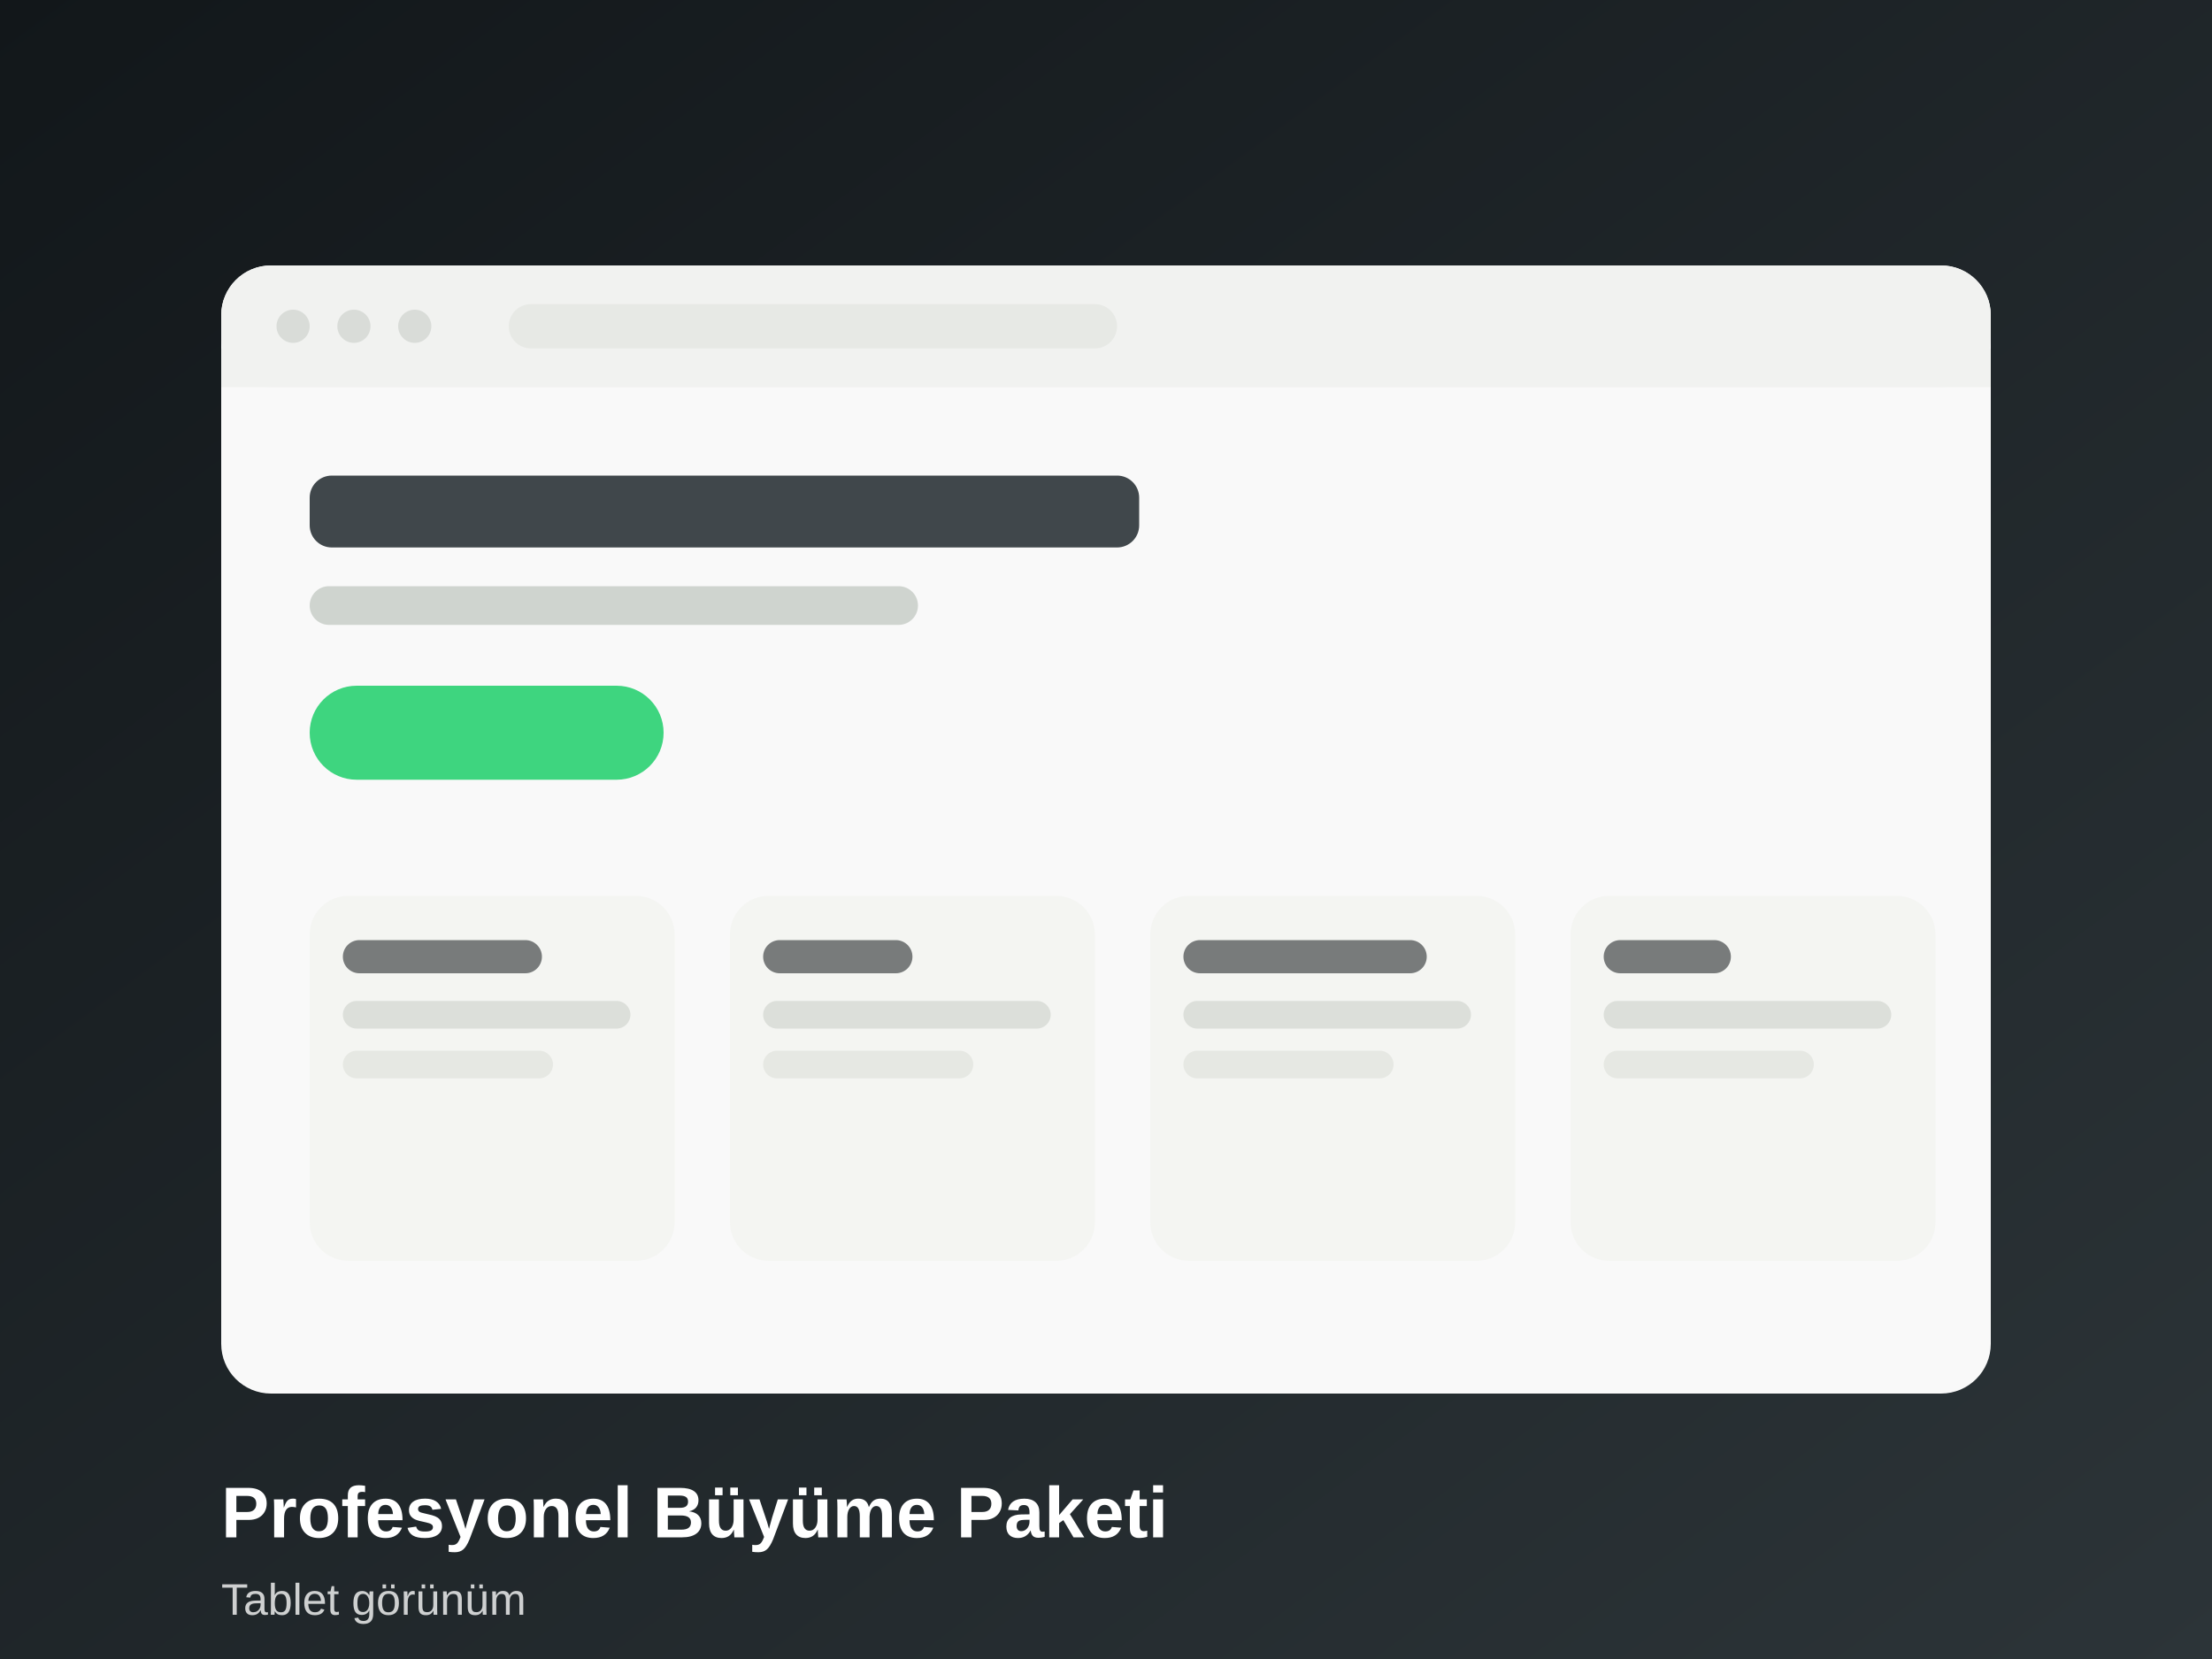
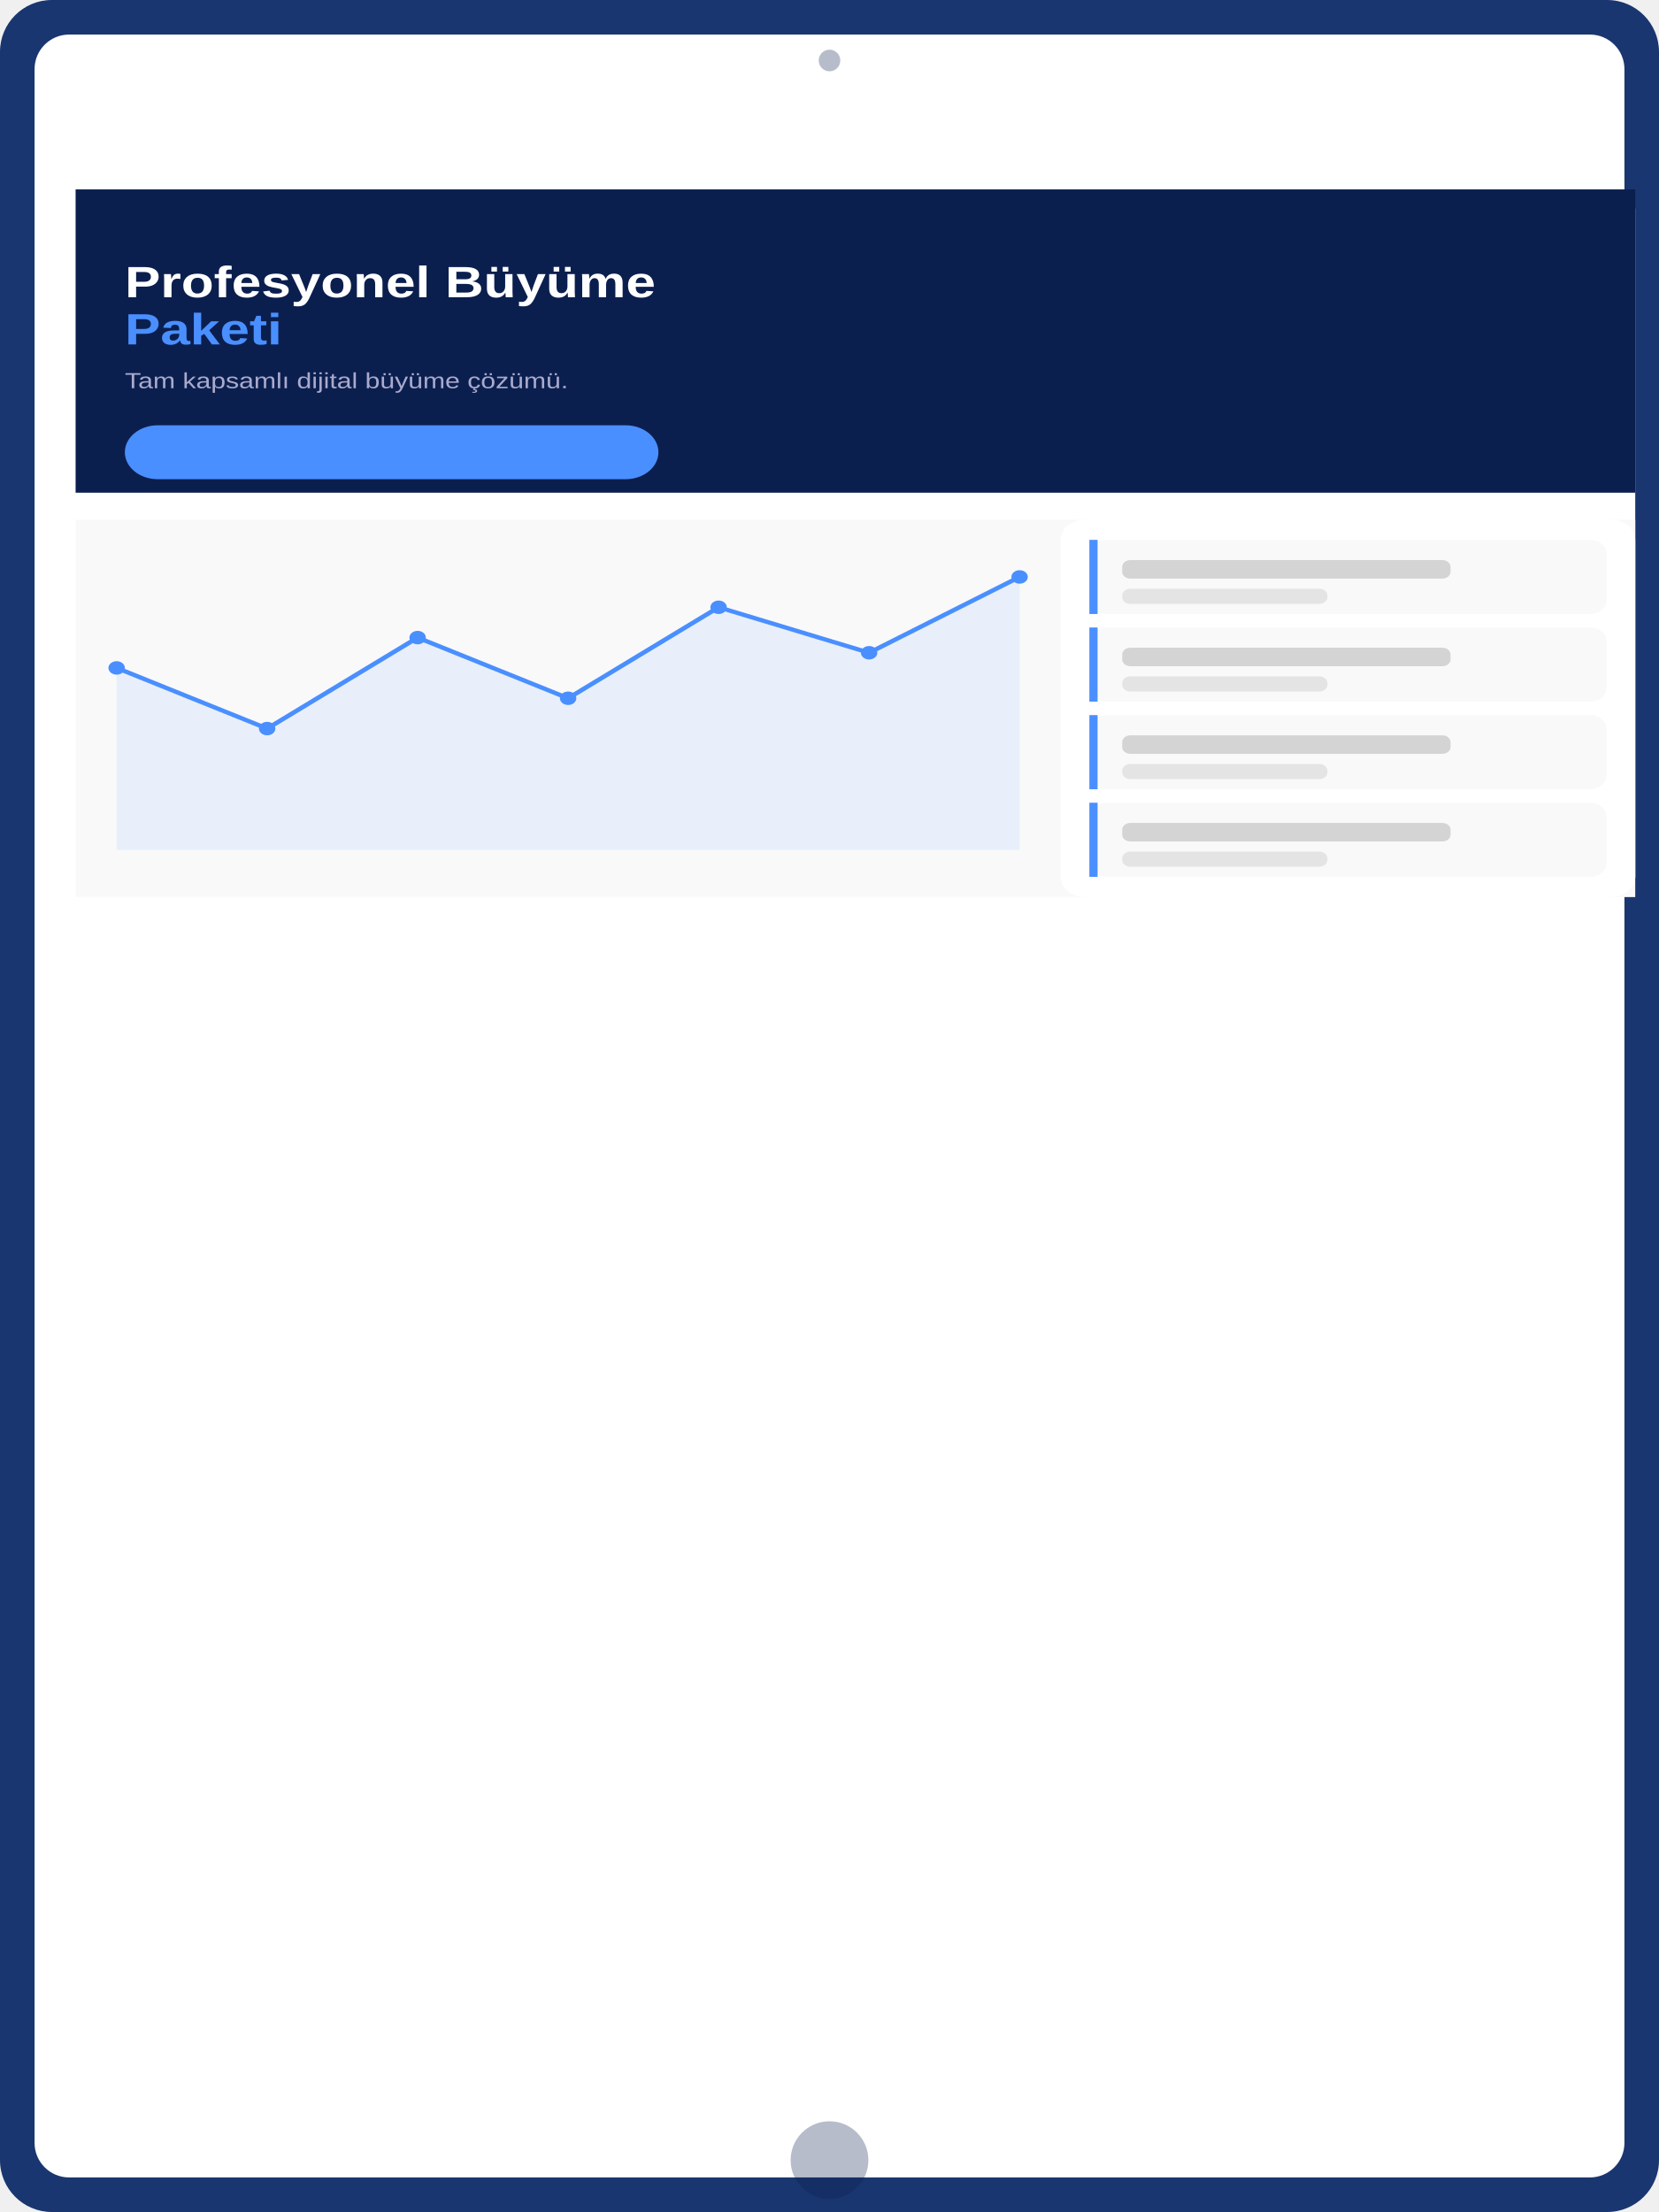
- <svg xmlns="http://www.w3.org/2000/svg" viewBox="0 0 800 600" width="800" height="600" role="img" aria-label="Profesyonel Büyüme Paketi">
-   <defs>
-     <linearGradient id="g" x1="0" y1="0" x2="1" y2="1">
-       <stop offset="0%" stop-color="#12171a" />
-       <stop offset="100%" stop-color="#2c3438" />
-     </linearGradient>
-   </defs>
-   <rect width="800" height="600" fill="url(#g)" />
-   <g transform="translate(80 96)">
-     <rect width="640" height="408" rx="18" fill="#ffffff" opacity="0.97" />
-     <rect width="640" height="44" rx="18" fill="#f1f2f0" />
-     <rect y="30" width="640" height="14" fill="#f1f2f0" />
-     <circle cx="26" cy="22" r="6" fill="#d9dcd8" />
-     <circle cx="48" cy="22" r="6" fill="#d9dcd8" />
-     <circle cx="70" cy="22" r="6" fill="#d9dcd8" />
-     <rect x="104" y="14" width="220" height="16" rx="8" fill="#e7e9e5" />
-     <rect x="32" y="76" width="300" height="26" rx="8" fill="#2c3438" opacity="0.9" />
-     <rect x="32" y="116" width="220" height="14" rx="7" fill="#cfd4cf" />
-     <rect x="32" y="152" width="128" height="34" rx="17" fill="#3ed57f" />
-     <rect x="32" y="228" width="132" height="132" rx="14" fill="#f4f5f2" />
-     <rect x="44" y="244" width="72" height="12" rx="6" fill="#12171a" opacity="0.55" />
-     <rect x="44" y="266" width="104" height="10" rx="5" fill="#dcdfda" />
-     <rect x="44" y="284" width="76" height="10" rx="5" fill="#e6e8e3" />
-     <rect x="184" y="228" width="132" height="132" rx="14" fill="#f4f5f2" />
-     <rect x="196" y="244" width="54" height="12" rx="6" fill="#12171a" opacity="0.55" />
-     <rect x="196" y="266" width="104" height="10" rx="5" fill="#dcdfda" />
-     <rect x="196" y="284" width="76" height="10" rx="5" fill="#e6e8e3" />
-     <rect x="336" y="228" width="132" height="132" rx="14" fill="#f4f5f2" />
-     <rect x="348" y="244" width="88" height="12" rx="6" fill="#12171a" opacity="0.55" />
-     <rect x="348" y="266" width="104" height="10" rx="5" fill="#dcdfda" />
-     <rect x="348" y="284" width="76" height="10" rx="5" fill="#e6e8e3" />
-     <rect x="488" y="228" width="132" height="132" rx="14" fill="#f4f5f2" />
-     <rect x="500" y="244" width="46" height="12" rx="6" fill="#12171a" opacity="0.55" />
-     <rect x="500" y="266" width="104" height="10" rx="5" fill="#dcdfda" />
-     <rect x="500" y="284" width="76" height="10" rx="5" fill="#e6e8e3" />
+ <svg xmlns="http://www.w3.org/2000/svg" viewBox="0 0 768 1024" width="768" height="1024" role="img" aria-label="Profesyonel Büyüme Paketi tablet görünüm">
+   <rect width="768" height="1024" rx="24" fill="#1a3670" />
+   <rect x="16" y="16" width="736" height="992" rx="16" fill="#ffffff" />
+   <circle cx="384" cy="1000" r="18" fill="#0b1f4f" fill-opacity="0.3" />
+   <circle cx="384" cy="28" r="5" fill="#0b1f4f" fill-opacity="0.3" />
+   <g transform="translate(16, 44) scale(0.95 0.78)">
+     <rect x="20" y="56" width="760" height="420" rx="12" fill="#ffffff" />
+     <rect x="20" y="56" width="760" height="180" rx="0" fill="#0b1f4f" />
+     <text x="44" y="120" font-family="system-ui,Segoe UI,Arial" font-size="26" font-weight="800" fill="#ffffff">Profesyonel Büyüme</text>
+     <text x="44" y="148" font-family="system-ui,Segoe UI,Arial" font-size="26" font-weight="800" fill="#4a8fff">Paketi</text>
+     <text x="44" y="174" font-family="system-ui,Segoe UI,Arial" font-size="13" font-weight="normal" fill="#aaaacc">Tam kapsamlı dijital büyüme çözümü.</text>
+     <rect x="44" y="196" width="260" height="32" rx="16" fill="#4a8fff" />
+     <rect x="20" y="252" width="760" height="224" rx="0" fill="#f9f9f9" />
+     <polyline points="40,340 113.333,376 186.667,322 260,358 333.333,304 406.667,331 480,286" fill="none" stroke="#4a8fff" stroke-width="2.5" stroke-linecap="round" stroke-linejoin="round" />
+     <polyline points="40,448 40,340 113.333,376 186.667,322 260,358 333.333,304 406.667,331 480,286 480,448" fill="#4a8fff" fill-opacity="0.1" stroke="none" />
+     <circle cx="40" cy="340" r="4" fill="#4a8fff" />
+     <circle cx="113.333" cy="376" r="4" fill="#4a8fff" />
+     <circle cx="186.667" cy="322" r="4" fill="#4a8fff" />
+     <circle cx="260" cy="358" r="4" fill="#4a8fff" />
+     <circle cx="333.333" cy="304" r="4" fill="#4a8fff" />
+     <circle cx="406.667" cy="331" r="4" fill="#4a8fff" />
+     <circle cx="480" cy="286" r="4" fill="#4a8fff" />
+     <rect x="500" y="252" width="280" height="224" rx="12" fill="#ffffff" />
+     <rect x="514" y="264" width="252" height="44" rx="8" fill="#f9f9f9" />
+     <rect x="514" y="264" width="4" height="44" rx="0" fill="#4a8fff" />
+     <rect x="530" y="276" width="160" height="11" rx="4" fill="#d4d4d4" />
+     <rect x="530" y="293" width="100" height="9" rx="4" fill="#e4e4e4" />
+     <rect x="514" y="316" width="252" height="44" rx="8" fill="#f9f9f9" />
+     <rect x="514" y="316" width="4" height="44" rx="0" fill="#4a8fff" />
+     <rect x="530" y="328" width="160" height="11" rx="4" fill="#d4d4d4" />
+     <rect x="530" y="345" width="100" height="9" rx="4" fill="#e4e4e4" />
+     <rect x="514" y="368" width="252" height="44" rx="8" fill="#f9f9f9" />
+     <rect x="514" y="368" width="4" height="44" rx="0" fill="#4a8fff" />
+     <rect x="530" y="380" width="160" height="11" rx="4" fill="#d4d4d4" />
+     <rect x="530" y="397" width="100" height="9" rx="4" fill="#e4e4e4" />
+     <rect x="514" y="420" width="252" height="44" rx="8" fill="#f9f9f9" />
+     <rect x="514" y="420" width="4" height="44" rx="0" fill="#4a8fff" />
+     <rect x="530" y="432" width="160" height="11" rx="4" fill="#d4d4d4" />
+     <rect x="530" y="449" width="100" height="9" rx="4" fill="#e4e4e4" />
  </g>
-   <text x="80" y="556" font-family="system-ui,Segoe UI,Arial" font-size="26" font-weight="700" fill="#ffffff">Profesyonel Büyüme Paketi</text>
-   <text x="80" y="584" font-family="system-ui,Segoe UI,Arial" font-size="16" fill="#ffffff" opacity="0.78">Tablet görünüm</text>
</svg>
